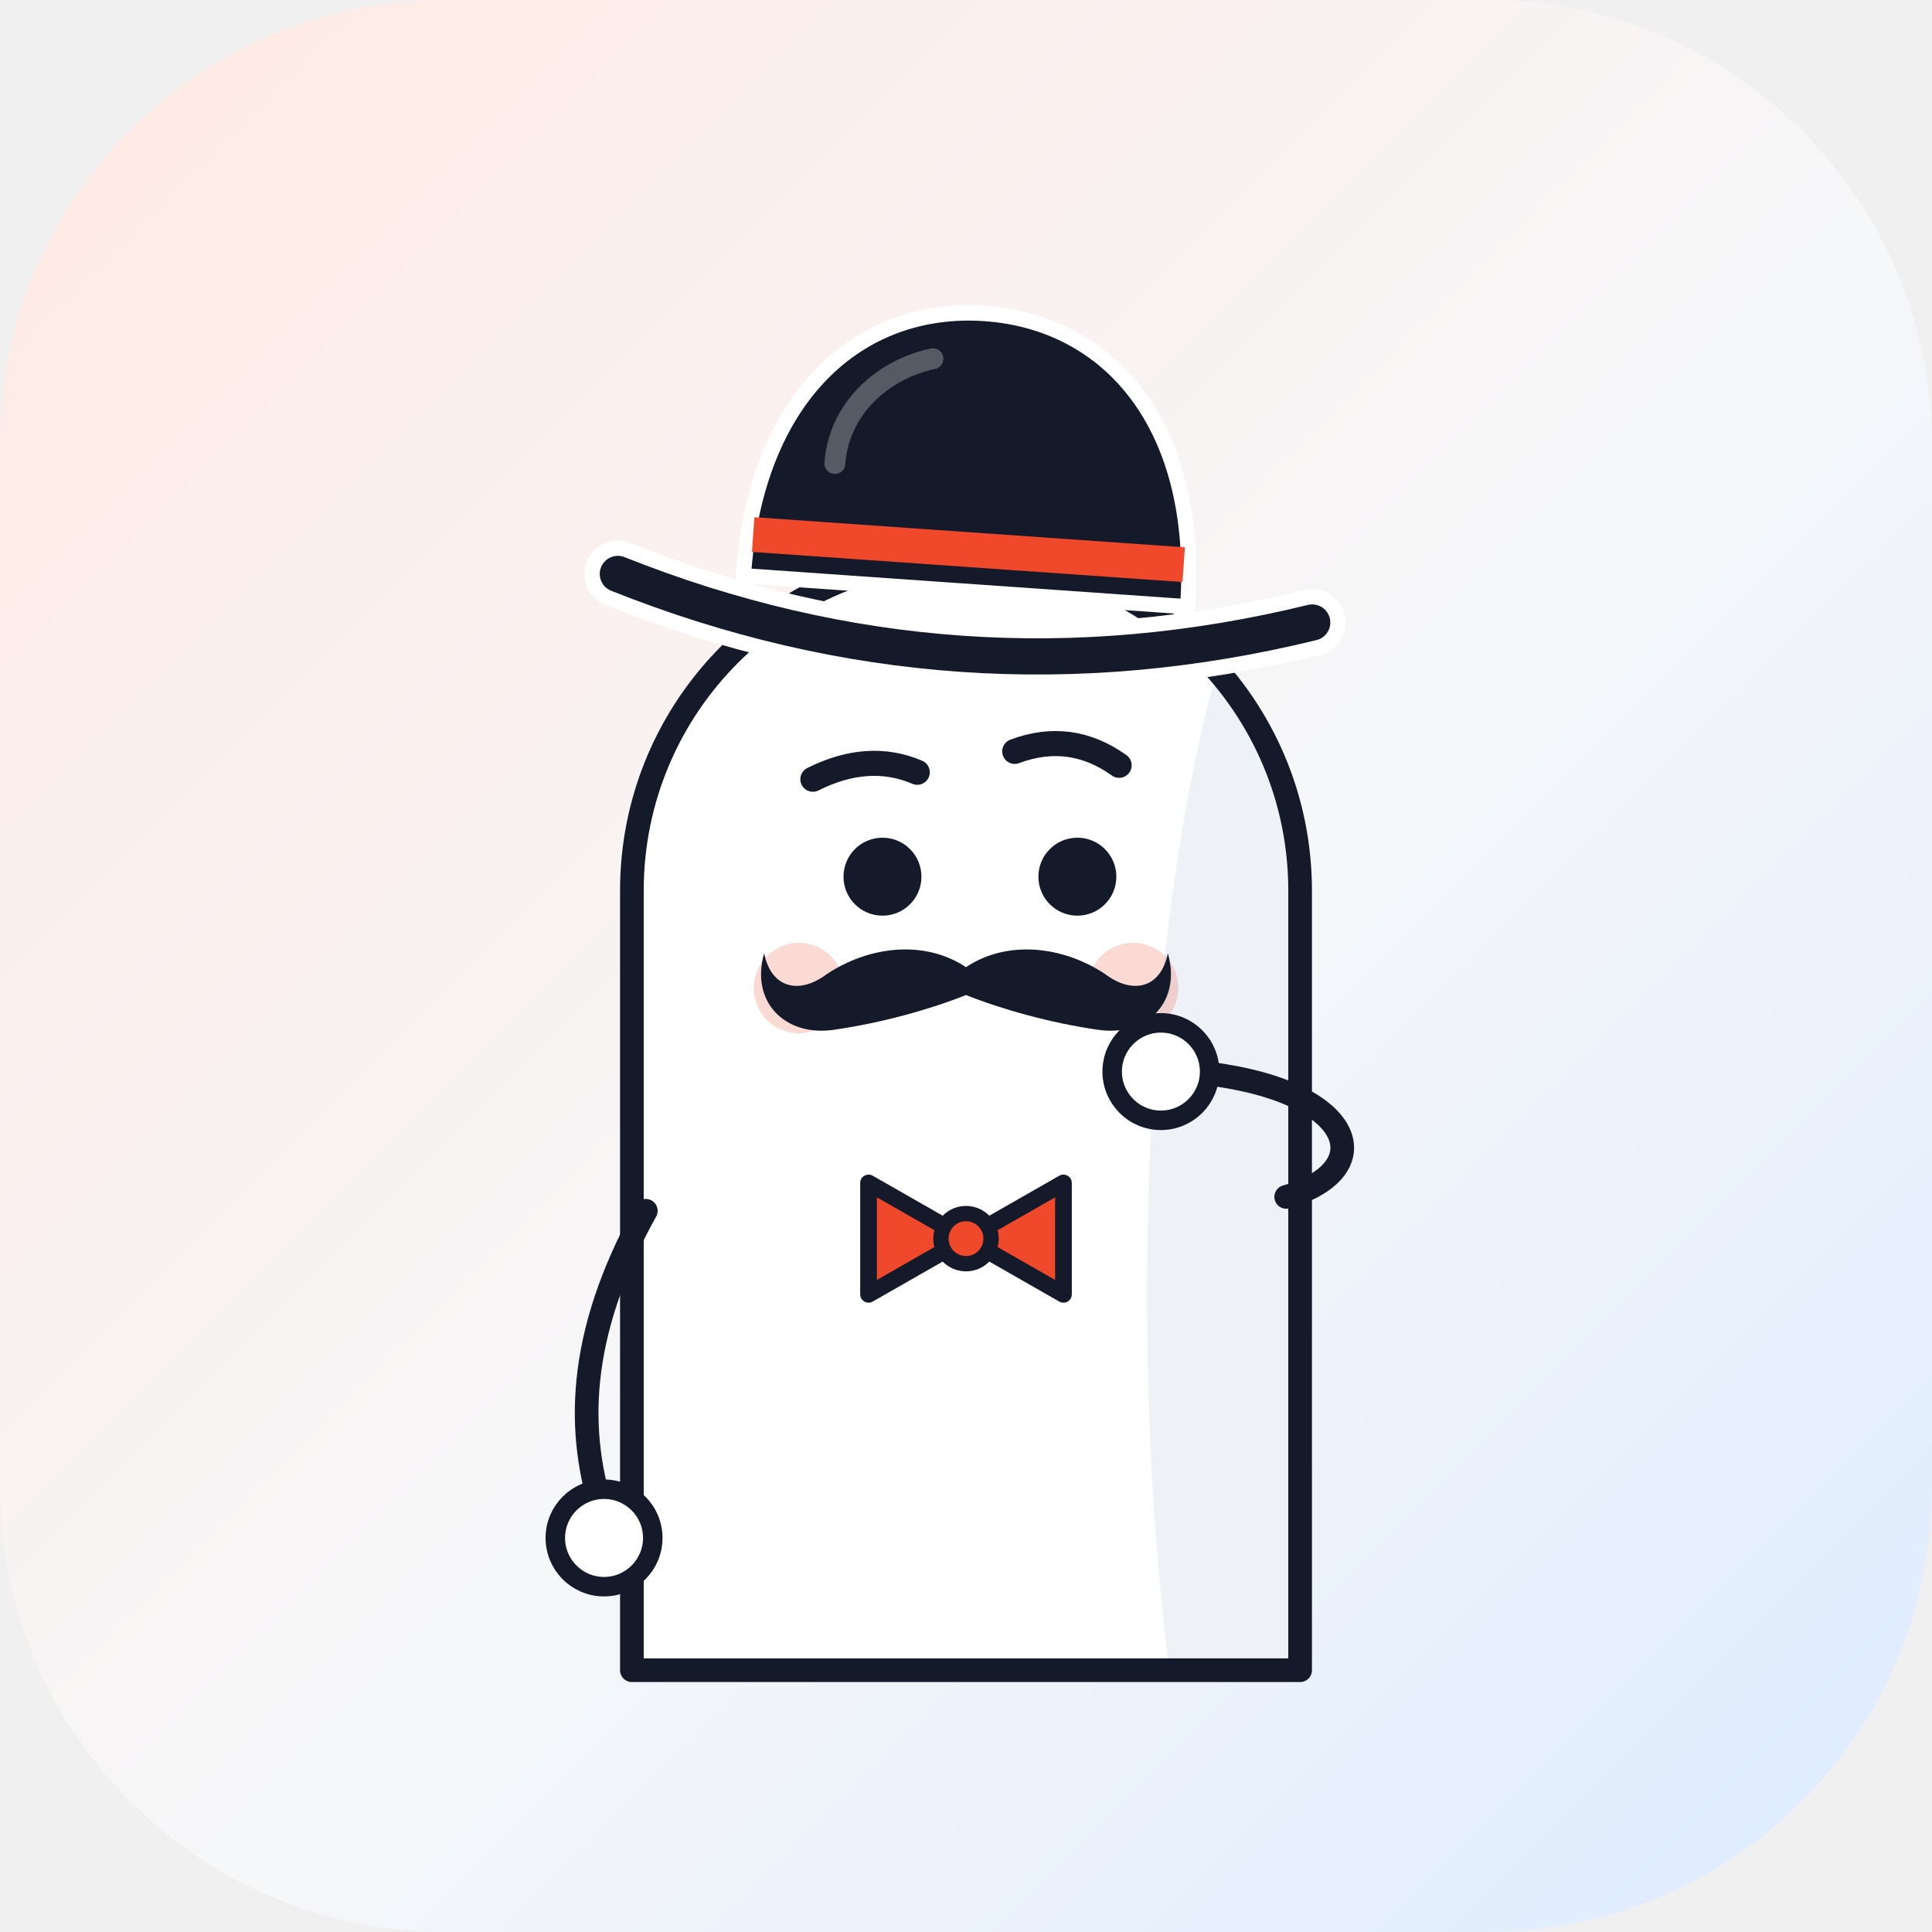
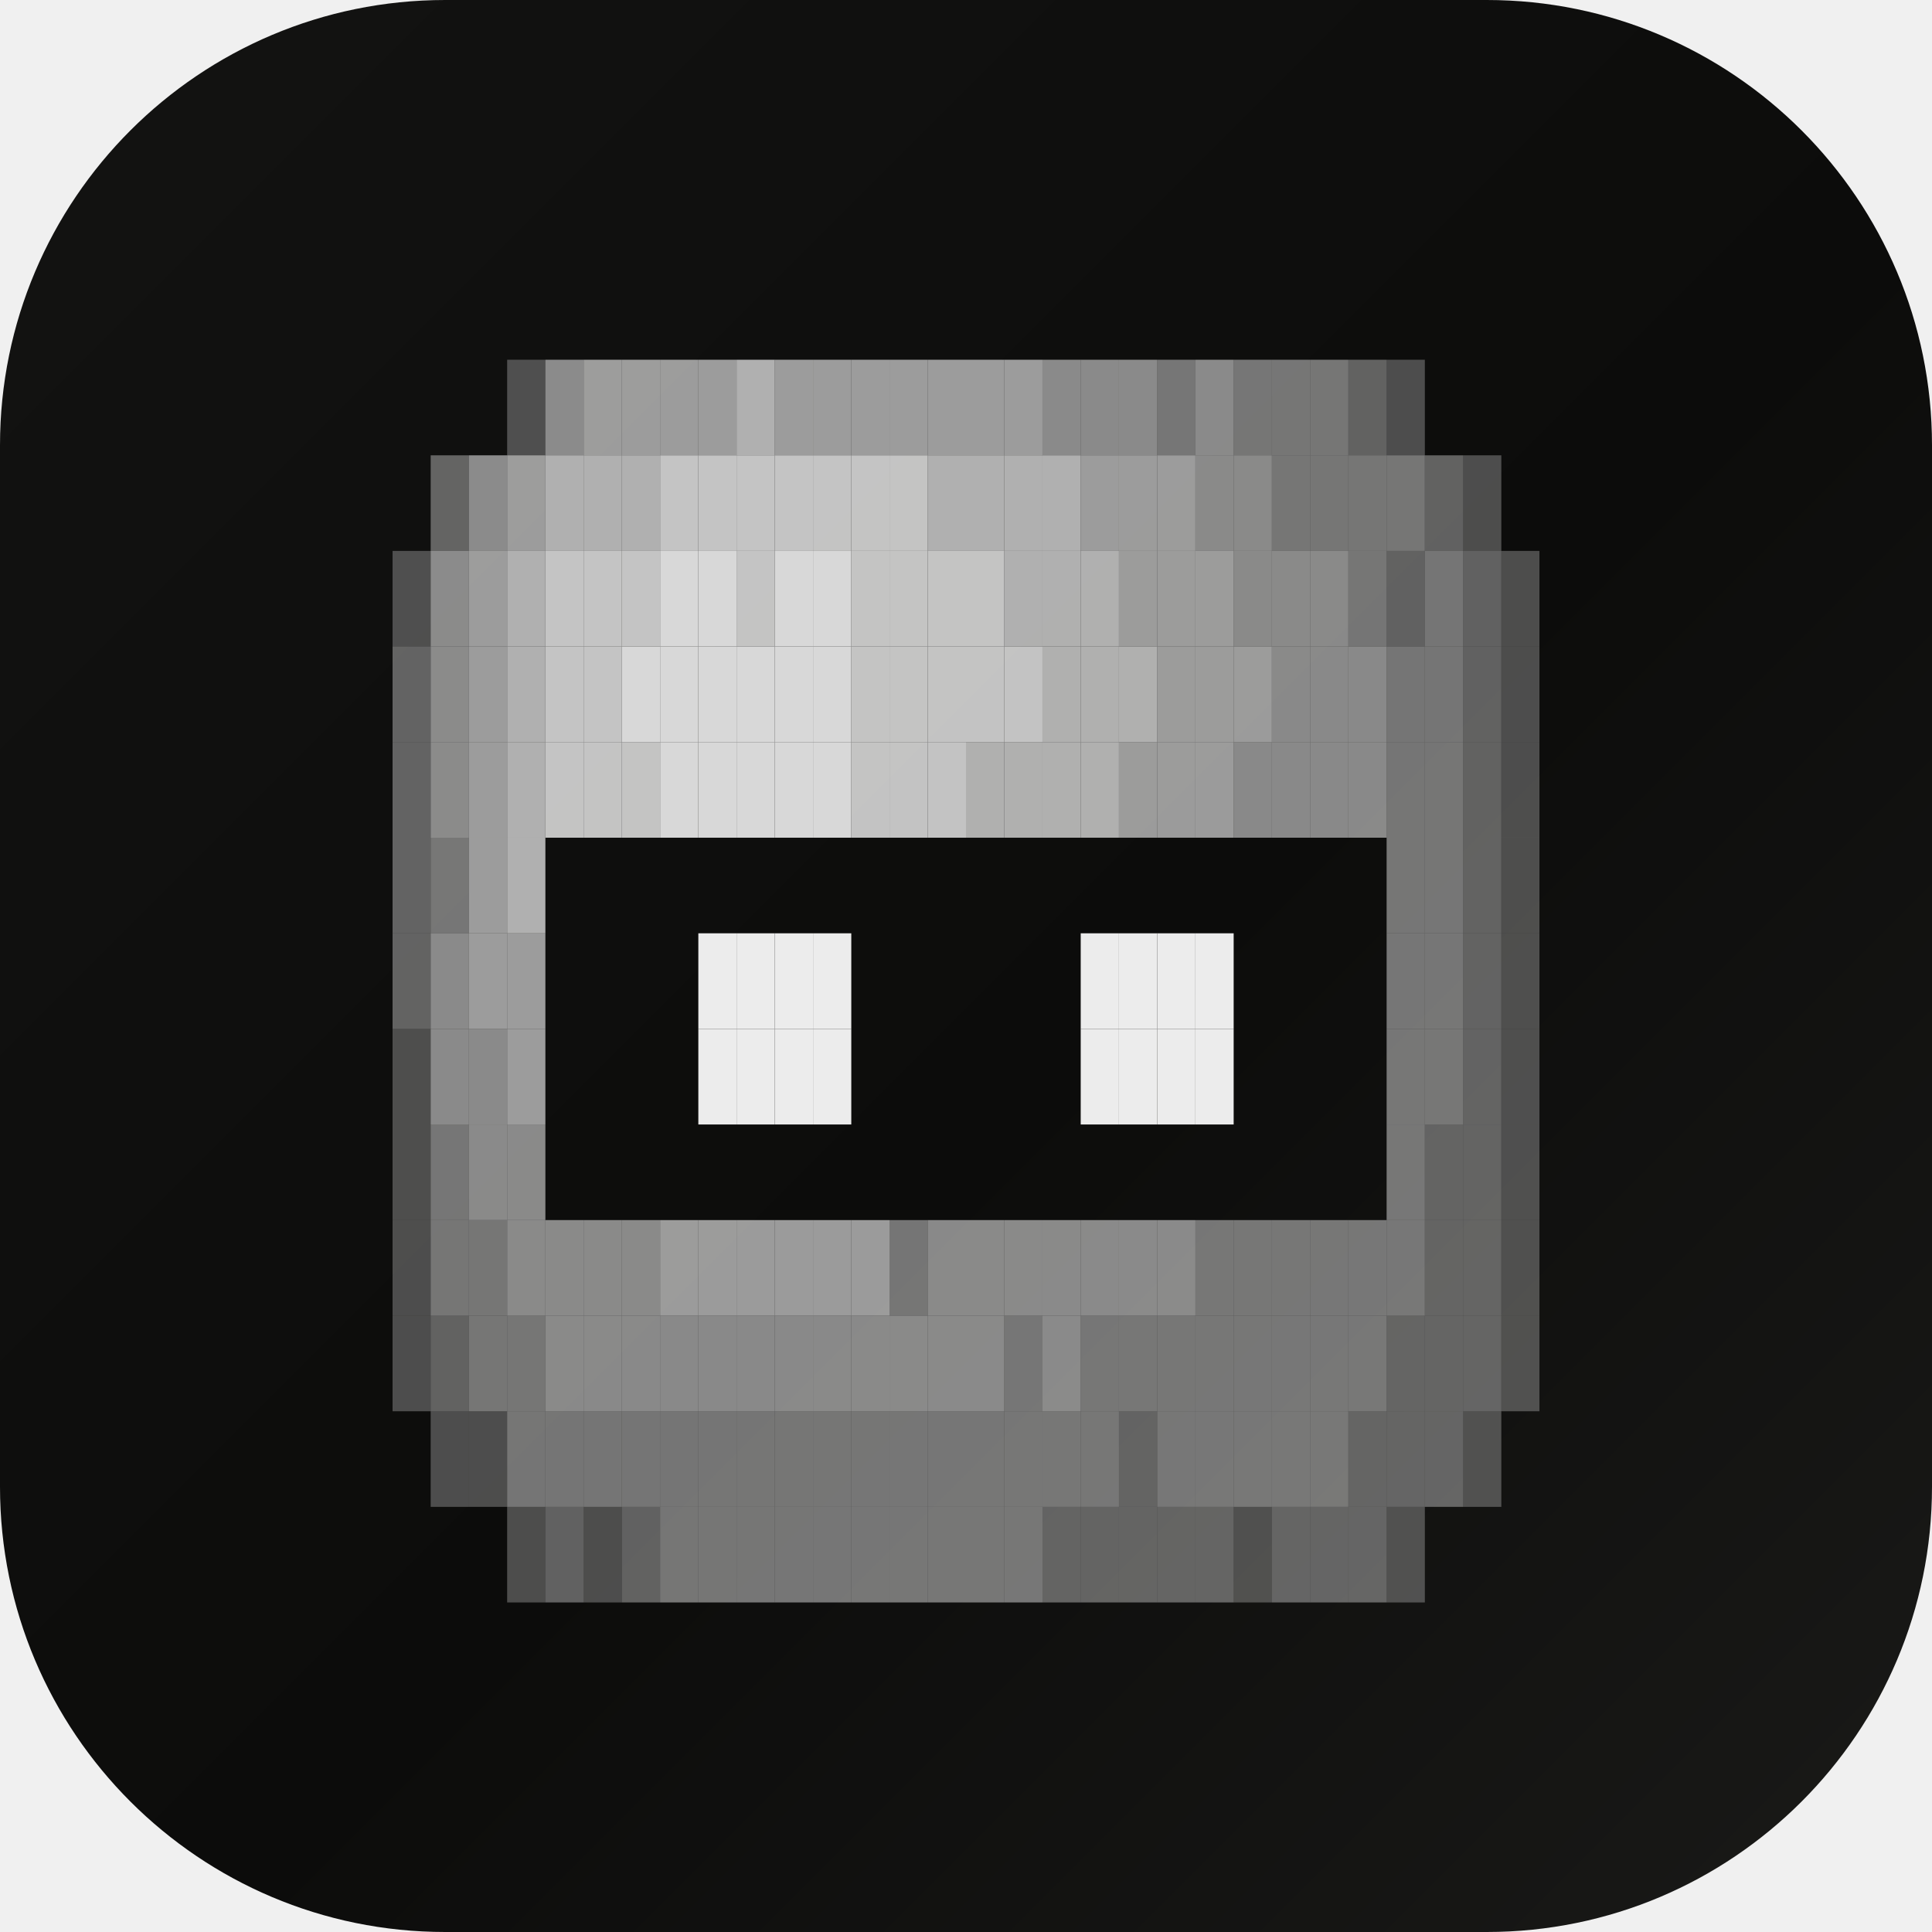
<svg xmlns="http://www.w3.org/2000/svg" viewBox="0 0 1024 1024">
  <defs>
    <linearGradient id="g" x1="0" y1="0" x2="1" y2="1">
-       <stop offset="0" stop-color="#FFE9E3" />
-       <stop offset=".55" stop-color="#F6F7F9" />
-       <stop offset="1" stop-color="#DCEBFF" />
+       <stop offset="0" stop-color="#131312" />
+       <stop offset=".55" stop-color="#0c0c0b" />
+       <stop offset="1" stop-color="#1a1a18" />
    </linearGradient>
  </defs>
  <rect width="1024" height="1024" rx="236" fill="url(#g)" />
-   <svg x="246" y="140" width="532" height="760" viewBox="28 30 144 206">
-     <defs>
-       <clipPath id="ch1c">
-         <path d="M52 232V120a48 48 0 0 1 96 0V232Z" />
-       </clipPath>
-     </defs>
-     <g class="body">
-       <path d="M52 232V120a48 48 0 0 1 96 0V232Z" fill="#fff" />
-       <g clip-path="url(#ch1c)">
-         <ellipse cx="156" cy="178" rx="30" ry="120" fill="#EEF1F6" />
-       </g>
-       <path d="M52 232V120a48 48 0 0 1 96 0V232Z" fill="none" stroke="#141A2A" stroke-width="3.4" stroke-linejoin="round" />
-       <circle cx="76" cy="134" r="6.5" fill="#F0482A" opacity=".2" />
-       <circle cx="124" cy="134" r="6.5" fill="#F0482A" opacity=".2" />
-       <g class="eyes">
-         <circle cx="88" cy="118" r="5.6" fill="#141A2A" />
-         <circle cx="116" cy="118" r="5.6" fill="#141A2A" />
-       </g>
-       <path d="M78 104q8 -4 15 -1M107 100q8 -3 15 2" stroke="#141A2A" stroke-width="3.6" fill="none" stroke-linecap="round" />
-       <path d="M100 131C94 127 86 128 80 132C76 135 72 134 71 129C69 136 74 141 81 140C88 139 95 137 100 135C105 137 112 139 119 140C126 141 131 136 129 129C128 134 124 135 120 132C114 128 106 127 100 131Z" fill="#141A2A" />
-       <path d="M100 170L86 162V178ZM100 170L114 162V178Z" fill="#F0482A" stroke="#141A2A" stroke-width="2.4" stroke-linejoin="round" />
-       <circle cx="100" cy="170" r="3.6" fill="#F0482A" stroke="#141A2A" stroke-width="2.2" />
-       <path d="M54 166C44 184 44 198 48 210" stroke="#141A2A" stroke-width="3.4" fill="none" stroke-linecap="round" />
-       <circle cx="48" cy="213" r="7" fill="#fff" stroke="#141A2A" stroke-width="2.8" />
-       <path d="M146 164C160 160 156 148 132 146" stroke="#141A2A" stroke-width="3.4" fill="none" stroke-linecap="round" />
-       <circle cx="128" cy="146" r="7" fill="#fff" stroke="#141A2A" stroke-width="2.8" />
-       <g class="hat">
-         <g transform="rotate(4 100 76)">
-           <path d="M50 78Q100 94 150 78" stroke="#fff" stroke-width="9.6" fill="none" stroke-linecap="round" />
-           <path d="M68 77C68 51 82 37 100 37C118 37 132 51 132 77Z" fill="#141A2A" stroke="#fff" stroke-width="2.2" stroke-linejoin="round" />
-           <path d="M69 71H131" stroke="#F0482A" stroke-width="5" />
-           <path d="M50 78Q100 94 150 78" stroke="#141A2A" stroke-width="5.2" fill="none" stroke-linecap="round" />
-           <path d="M80 60C80 52 86 46 93 44" stroke="rgba(255,255,255,.28)" stroke-width="3" fill="none" stroke-linecap="round" />
-         </g>
-       </g>
-     </g>
+   <svg x="208" y="140" width="608" height="760" viewBox="0 0 180 225">
+     <rect x="18" y="15" width="6" height="15" fill="#ececec" opacity="0.29" />
+     <rect x="24" y="15" width="6" height="15" fill="#ececec" opacity="0.56" />
+     <rect x="30" y="15" width="6" height="15" fill="#ececec" opacity="0.64" />
+     <rect x="36" y="15" width="6" height="15" fill="#ececec" opacity="0.64" />
+     <rect x="42" y="15" width="6" height="15" fill="#ececec" opacity="0.64" />
+     <rect x="48" y="15" width="6" height="15" fill="#ececec" opacity="0.64" />
+     <rect x="54" y="15" width="6" height="15" fill="#ececec" opacity="0.73" />
+     <rect x="60" y="15" width="6" height="15" fill="#ececec" opacity="0.64" />
+     <rect x="66" y="15" width="6" height="15" fill="#ececec" opacity="0.64" />
+     <rect x="72" y="15" width="6" height="15" fill="#ececec" opacity="0.64" />
+     <rect x="78" y="15" width="6" height="15" fill="#ececec" opacity="0.64" />
+     <rect x="84" y="15" width="6" height="15" fill="#ececec" opacity="0.64" />
+     <rect x="90" y="15" width="6" height="15" fill="#ececec" opacity="0.64" />
+     <rect x="96" y="15" width="6" height="15" fill="#ececec" opacity="0.64" />
+     <rect x="102" y="15" width="6" height="15" fill="#ececec" opacity="0.56" />
+     <rect x="108" y="15" width="6" height="15" fill="#ececec" opacity="0.56" />
+     <rect x="114" y="15" width="6" height="15" fill="#ececec" opacity="0.56" />
+     <rect x="120" y="15" width="6" height="15" fill="#ececec" opacity="0.47" />
+     <rect x="126" y="15" width="6" height="15" fill="#ececec" opacity="0.56" />
+     <rect x="132" y="15" width="6" height="15" fill="#ececec" opacity="0.47" />
+     <rect x="138" y="15" width="6" height="15" fill="#ececec" opacity="0.47" />
+     <rect x="144" y="15" width="6" height="15" fill="#ececec" opacity="0.47" />
+     <rect x="150" y="15" width="6" height="15" fill="#ececec" opacity="0.38" />
+     <rect x="156" y="15" width="6" height="15" fill="#ececec" opacity="0.29" />
+     <rect x="6" y="30" width="6" height="15" fill="#ececec" opacity="0.38" />
+     <rect x="12" y="30" width="6" height="15" fill="#ececec" opacity="0.56" />
+     <rect x="18" y="30" width="6" height="15" fill="#ececec" opacity="0.64" />
+     <rect x="24" y="30" width="6" height="15" fill="#ececec" opacity="0.73" />
+     <rect x="30" y="30" width="6" height="15" fill="#ececec" opacity="0.73" />
+     <rect x="36" y="30" width="6" height="15" fill="#ececec" opacity="0.73" />
+     <rect x="42" y="30" width="6" height="15" fill="#ececec" opacity="0.82" />
+     <rect x="48" y="30" width="6" height="15" fill="#ececec" opacity="0.82" />
+     <rect x="54" y="30" width="6" height="15" fill="#ececec" opacity="0.82" />
+     <rect x="60" y="30" width="6" height="15" fill="#ececec" opacity="0.82" />
+     <rect x="66" y="30" width="6" height="15" fill="#ececec" opacity="0.82" />
+     <rect x="72" y="30" width="6" height="15" fill="#ececec" opacity="0.82" />
+     <rect x="78" y="30" width="6" height="15" fill="#ececec" opacity="0.82" />
+     <rect x="84" y="30" width="6" height="15" fill="#ececec" opacity="0.73" />
+     <rect x="90" y="30" width="6" height="15" fill="#ececec" opacity="0.73" />
+     <rect x="96" y="30" width="6" height="15" fill="#ececec" opacity="0.73" />
+     <rect x="102" y="30" width="6" height="15" fill="#ececec" opacity="0.73" />
+     <rect x="108" y="30" width="6" height="15" fill="#ececec" opacity="0.64" />
+     <rect x="114" y="30" width="6" height="15" fill="#ececec" opacity="0.64" />
+     <rect x="120" y="30" width="6" height="15" fill="#ececec" opacity="0.64" />
+     <rect x="126" y="30" width="6" height="15" fill="#ececec" opacity="0.56" />
+     <rect x="132" y="30" width="6" height="15" fill="#ececec" opacity="0.56" />
+     <rect x="138" y="30" width="6" height="15" fill="#ececec" opacity="0.47" />
+     <rect x="144" y="30" width="6" height="15" fill="#ececec" opacity="0.47" />
+     <rect x="150" y="30" width="6" height="15" fill="#ececec" opacity="0.47" />
+     <rect x="156" y="30" width="6" height="15" fill="#ececec" opacity="0.47" />
+     <rect x="162" y="30" width="6" height="15" fill="#ececec" opacity="0.38" />
+     <rect x="168" y="30" width="6" height="15" fill="#ececec" opacity="0.29" />
+     <rect x="0" y="45" width="6" height="15" fill="#ececec" opacity="0.29" />
+     <rect x="6" y="45" width="6" height="15" fill="#ececec" opacity="0.56" />
+     <rect x="12" y="45" width="6" height="15" fill="#ececec" opacity="0.64" />
+     <rect x="18" y="45" width="6" height="15" fill="#ececec" opacity="0.73" />
+     <rect x="24" y="45" width="6" height="15" fill="#ececec" opacity="0.82" />
+     <rect x="30" y="45" width="6" height="15" fill="#ececec" opacity="0.82" />
+     <rect x="36" y="45" width="6" height="15" fill="#ececec" opacity="0.82" />
+     <rect x="42" y="45" width="6" height="15" fill="#ececec" opacity="0.91" />
+     <rect x="48" y="45" width="6" height="15" fill="#ececec" opacity="0.91" />
+     <rect x="54" y="45" width="6" height="15" fill="#ececec" opacity="0.82" />
+     <rect x="60" y="45" width="6" height="15" fill="#ececec" opacity="0.91" />
+     <rect x="66" y="45" width="6" height="15" fill="#ececec" opacity="0.91" />
+     <rect x="72" y="45" width="6" height="15" fill="#ececec" opacity="0.82" />
+     <rect x="78" y="45" width="6" height="15" fill="#ececec" opacity="0.82" />
+     <rect x="84" y="45" width="6" height="15" fill="#ececec" opacity="0.82" />
+     <rect x="90" y="45" width="6" height="15" fill="#ececec" opacity="0.82" />
+     <rect x="96" y="45" width="6" height="15" fill="#ececec" opacity="0.73" />
+     <rect x="102" y="45" width="6" height="15" fill="#ececec" opacity="0.73" />
+     <rect x="108" y="45" width="6" height="15" fill="#ececec" opacity="0.73" />
+     <rect x="114" y="45" width="6" height="15" fill="#ececec" opacity="0.64" />
+     <rect x="120" y="45" width="6" height="15" fill="#ececec" opacity="0.64" />
+     <rect x="126" y="45" width="6" height="15" fill="#ececec" opacity="0.64" />
+     <rect x="132" y="45" width="6" height="15" fill="#ececec" opacity="0.56" />
+     <rect x="138" y="45" width="6" height="15" fill="#ececec" opacity="0.56" />
+     <rect x="144" y="45" width="6" height="15" fill="#ececec" opacity="0.56" />
+     <rect x="150" y="45" width="6" height="15" fill="#ececec" opacity="0.47" />
+     <rect x="156" y="45" width="6" height="15" fill="#ececec" opacity="0.38" />
+     <rect x="162" y="45" width="6" height="15" fill="#ececec" opacity="0.47" />
+     <rect x="168" y="45" width="6" height="15" fill="#ececec" opacity="0.38" />
+     <rect x="174" y="45" width="6" height="15" fill="#ececec" opacity="0.29" />
+     <rect x="0" y="60" width="6" height="15" fill="#ececec" opacity="0.38" />
+     <rect x="6" y="60" width="6" height="15" fill="#ececec" opacity="0.56" />
+     <rect x="12" y="60" width="6" height="15" fill="#ececec" opacity="0.64" />
+     <rect x="18" y="60" width="6" height="15" fill="#ececec" opacity="0.73" />
+     <rect x="24" y="60" width="6" height="15" fill="#ececec" opacity="0.82" />
+     <rect x="30" y="60" width="6" height="15" fill="#ececec" opacity="0.82" />
+     <rect x="36" y="60" width="6" height="15" fill="#ececec" opacity="0.91" />
+     <rect x="42" y="60" width="6" height="15" fill="#ececec" opacity="0.91" />
+     <rect x="48" y="60" width="6" height="15" fill="#ececec" opacity="0.91" />
+     <rect x="54" y="60" width="6" height="15" fill="#ececec" opacity="0.91" />
+     <rect x="60" y="60" width="6" height="15" fill="#ececec" opacity="0.91" />
+     <rect x="66" y="60" width="6" height="15" fill="#ececec" opacity="0.91" />
+     <rect x="72" y="60" width="6" height="15" fill="#ececec" opacity="0.82" />
+     <rect x="78" y="60" width="6" height="15" fill="#ececec" opacity="0.82" />
+     <rect x="84" y="60" width="6" height="15" fill="#ececec" opacity="0.82" />
+     <rect x="90" y="60" width="6" height="15" fill="#ececec" opacity="0.82" />
+     <rect x="96" y="60" width="6" height="15" fill="#ececec" opacity="0.82" />
+     <rect x="102" y="60" width="6" height="15" fill="#ececec" opacity="0.73" />
+     <rect x="108" y="60" width="6" height="15" fill="#ececec" opacity="0.73" />
+     <rect x="114" y="60" width="6" height="15" fill="#ececec" opacity="0.73" />
+     <rect x="120" y="60" width="6" height="15" fill="#ececec" opacity="0.64" />
+     <rect x="126" y="60" width="6" height="15" fill="#ececec" opacity="0.64" />
+     <rect x="132" y="60" width="6" height="15" fill="#ececec" opacity="0.64" />
+     <rect x="138" y="60" width="6" height="15" fill="#ececec" opacity="0.56" />
+     <rect x="144" y="60" width="6" height="15" fill="#ececec" opacity="0.56" />
+     <rect x="150" y="60" width="6" height="15" fill="#ececec" opacity="0.56" />
+     <rect x="156" y="60" width="6" height="15" fill="#ececec" opacity="0.47" />
+     <rect x="162" y="60" width="6" height="15" fill="#ececec" opacity="0.47" />
+     <rect x="168" y="60" width="6" height="15" fill="#ececec" opacity="0.38" />
+     <rect x="174" y="60" width="6" height="15" fill="#ececec" opacity="0.29" />
+     <rect x="0" y="75" width="6" height="15" fill="#ececec" opacity="0.38" />
+     <rect x="6" y="75" width="6" height="15" fill="#ececec" opacity="0.56" />
+     <rect x="12" y="75" width="6" height="15" fill="#ececec" opacity="0.64" />
+     <rect x="18" y="75" width="6" height="15" fill="#ececec" opacity="0.73" />
+     <rect x="24" y="75" width="6" height="15" fill="#ececec" opacity="0.82" />
+     <rect x="30" y="75" width="6" height="15" fill="#ececec" opacity="0.82" />
+     <rect x="36" y="75" width="6" height="15" fill="#ececec" opacity="0.82" />
+     <rect x="42" y="75" width="6" height="15" fill="#ececec" opacity="0.91" />
+     <rect x="48" y="75" width="6" height="15" fill="#ececec" opacity="0.91" />
+     <rect x="54" y="75" width="6" height="15" fill="#ececec" opacity="0.91" />
+     <rect x="60" y="75" width="6" height="15" fill="#ececec" opacity="0.91" />
+     <rect x="66" y="75" width="6" height="15" fill="#ececec" opacity="0.91" />
+     <rect x="72" y="75" width="6" height="15" fill="#ececec" opacity="0.82" />
+     <rect x="78" y="75" width="6" height="15" fill="#ececec" opacity="0.82" />
+     <rect x="84" y="75" width="6" height="15" fill="#ececec" opacity="0.82" />
+     <rect x="90" y="75" width="6" height="15" fill="#ececec" opacity="0.73" />
+     <rect x="96" y="75" width="6" height="15" fill="#ececec" opacity="0.73" />
+     <rect x="102" y="75" width="6" height="15" fill="#ececec" opacity="0.73" />
+     <rect x="108" y="75" width="6" height="15" fill="#ececec" opacity="0.73" />
+     <rect x="114" y="75" width="6" height="15" fill="#ececec" opacity="0.64" />
+     <rect x="120" y="75" width="6" height="15" fill="#ececec" opacity="0.64" />
+     <rect x="126" y="75" width="6" height="15" fill="#ececec" opacity="0.64" />
+     <rect x="132" y="75" width="6" height="15" fill="#ececec" opacity="0.56" />
+     <rect x="138" y="75" width="6" height="15" fill="#ececec" opacity="0.56" />
+     <rect x="144" y="75" width="6" height="15" fill="#ececec" opacity="0.56" />
+     <rect x="150" y="75" width="6" height="15" fill="#ececec" opacity="0.56" />
+     <rect x="156" y="75" width="6" height="15" fill="#ececec" opacity="0.47" />
+     <rect x="162" y="75" width="6" height="15" fill="#ececec" opacity="0.47" />
+     <rect x="168" y="75" width="6" height="15" fill="#ececec" opacity="0.38" />
+     <rect x="174" y="75" width="6" height="15" fill="#ececec" opacity="0.29" />
+     <rect x="0" y="90" width="6" height="15" fill="#ececec" opacity="0.38" />
+     <rect x="6" y="90" width="6" height="15" fill="#ececec" opacity="0.47" />
+     <rect x="12" y="90" width="6" height="15" fill="#ececec" opacity="0.64" />
+     <rect x="18" y="90" width="6" height="15" fill="#ececec" opacity="0.73" />
+     <rect x="156" y="90" width="6" height="15" fill="#ececec" opacity="0.47" />
+     <rect x="162" y="90" width="6" height="15" fill="#ececec" opacity="0.47" />
+     <rect x="168" y="90" width="6" height="15" fill="#ececec" opacity="0.38" />
+     <rect x="174" y="90" width="6" height="15" fill="#ececec" opacity="0.29" />
+     <rect x="0" y="105" width="6" height="15" fill="#ececec" opacity="0.38" />
+     <rect x="6" y="105" width="6" height="15" fill="#ececec" opacity="0.56" />
+     <rect x="12" y="105" width="6" height="15" fill="#ececec" opacity="0.64" />
+     <rect x="18" y="105" width="6" height="15" fill="#ececec" opacity="0.64" />
+     <rect x="48" y="105" width="6" height="15" fill="#ececec" opacity="1.00" />
+     <rect x="54" y="105" width="6" height="15" fill="#ececec" opacity="1.00" />
+     <rect x="60" y="105" width="6" height="15" fill="#ececec" opacity="1.00" />
+     <rect x="66" y="105" width="6" height="15" fill="#ececec" opacity="1.00" />
+     <rect x="108" y="105" width="6" height="15" fill="#ececec" opacity="1.00" />
+     <rect x="114" y="105" width="6" height="15" fill="#ececec" opacity="1.00" />
+     <rect x="120" y="105" width="6" height="15" fill="#ececec" opacity="1.00" />
+     <rect x="126" y="105" width="6" height="15" fill="#ececec" opacity="1.00" />
+     <rect x="156" y="105" width="6" height="15" fill="#ececec" opacity="0.47" />
+     <rect x="162" y="105" width="6" height="15" fill="#ececec" opacity="0.47" />
+     <rect x="168" y="105" width="6" height="15" fill="#ececec" opacity="0.38" />
+     <rect x="174" y="105" width="6" height="15" fill="#ececec" opacity="0.29" />
+     <rect x="0" y="120" width="6" height="15" fill="#ececec" opacity="0.29" />
+     <rect x="6" y="120" width="6" height="15" fill="#ececec" opacity="0.56" />
+     <rect x="12" y="120" width="6" height="15" fill="#ececec" opacity="0.56" />
+     <rect x="18" y="120" width="6" height="15" fill="#ececec" opacity="0.64" />
+     <rect x="48" y="120" width="6" height="15" fill="#ececec" opacity="1.00" />
+     <rect x="54" y="120" width="6" height="15" fill="#ececec" opacity="1.00" />
+     <rect x="60" y="120" width="6" height="15" fill="#ececec" opacity="1.00" />
+     <rect x="66" y="120" width="6" height="15" fill="#ececec" opacity="1.00" />
+     <rect x="108" y="120" width="6" height="15" fill="#ececec" opacity="1.00" />
+     <rect x="114" y="120" width="6" height="15" fill="#ececec" opacity="1.00" />
+     <rect x="120" y="120" width="6" height="15" fill="#ececec" opacity="1.00" />
+     <rect x="126" y="120" width="6" height="15" fill="#ececec" opacity="1.00" />
+     <rect x="156" y="120" width="6" height="15" fill="#ececec" opacity="0.47" />
+     <rect x="162" y="120" width="6" height="15" fill="#ececec" opacity="0.47" />
+     <rect x="168" y="120" width="6" height="15" fill="#ececec" opacity="0.38" />
+     <rect x="174" y="120" width="6" height="15" fill="#ececec" opacity="0.29" />
+     <rect x="0" y="135" width="6" height="15" fill="#ececec" opacity="0.29" />
+     <rect x="6" y="135" width="6" height="15" fill="#ececec" opacity="0.47" />
+     <rect x="12" y="135" width="6" height="15" fill="#ececec" opacity="0.56" />
+     <rect x="18" y="135" width="6" height="15" fill="#ececec" opacity="0.56" />
+     <rect x="156" y="135" width="6" height="15" fill="#ececec" opacity="0.47" />
+     <rect x="162" y="135" width="6" height="15" fill="#ececec" opacity="0.38" />
+     <rect x="168" y="135" width="6" height="15" fill="#ececec" opacity="0.38" />
+     <rect x="174" y="135" width="6" height="15" fill="#ececec" opacity="0.29" />
+     <rect x="0" y="150" width="6" height="15" fill="#ececec" opacity="0.29" />
+     <rect x="6" y="150" width="6" height="15" fill="#ececec" opacity="0.47" />
+     <rect x="12" y="150" width="6" height="15" fill="#ececec" opacity="0.47" />
+     <rect x="18" y="150" width="6" height="15" fill="#ececec" opacity="0.56" />
+     <rect x="24" y="150" width="6" height="15" fill="#ececec" opacity="0.56" />
+     <rect x="30" y="150" width="6" height="15" fill="#ececec" opacity="0.56" />
+     <rect x="36" y="150" width="6" height="15" fill="#ececec" opacity="0.56" />
+     <rect x="42" y="150" width="6" height="15" fill="#ececec" opacity="0.64" />
+     <rect x="48" y="150" width="6" height="15" fill="#ececec" opacity="0.64" />
+     <rect x="54" y="150" width="6" height="15" fill="#ececec" opacity="0.64" />
+     <rect x="60" y="150" width="6" height="15" fill="#ececec" opacity="0.64" />
+     <rect x="66" y="150" width="6" height="15" fill="#ececec" opacity="0.64" />
+     <rect x="72" y="150" width="6" height="15" fill="#ececec" opacity="0.64" />
+     <rect x="78" y="150" width="6" height="15" fill="#ececec" opacity="0.47" />
+     <rect x="84" y="150" width="6" height="15" fill="#ececec" opacity="0.56" />
+     <rect x="90" y="150" width="6" height="15" fill="#ececec" opacity="0.56" />
+     <rect x="96" y="150" width="6" height="15" fill="#ececec" opacity="0.56" />
+     <rect x="102" y="150" width="6" height="15" fill="#ececec" opacity="0.56" />
+     <rect x="108" y="150" width="6" height="15" fill="#ececec" opacity="0.56" />
+     <rect x="114" y="150" width="6" height="15" fill="#ececec" opacity="0.56" />
+     <rect x="120" y="150" width="6" height="15" fill="#ececec" opacity="0.56" />
+     <rect x="126" y="150" width="6" height="15" fill="#ececec" opacity="0.47" />
+     <rect x="132" y="150" width="6" height="15" fill="#ececec" opacity="0.47" />
+     <rect x="138" y="150" width="6" height="15" fill="#ececec" opacity="0.47" />
+     <rect x="144" y="150" width="6" height="15" fill="#ececec" opacity="0.47" />
+     <rect x="150" y="150" width="6" height="15" fill="#ececec" opacity="0.47" />
+     <rect x="156" y="150" width="6" height="15" fill="#ececec" opacity="0.47" />
+     <rect x="162" y="150" width="6" height="15" fill="#ececec" opacity="0.38" />
+     <rect x="168" y="150" width="6" height="15" fill="#ececec" opacity="0.38" />
+     <rect x="174" y="150" width="6" height="15" fill="#ececec" opacity="0.29" />
+     <rect x="0" y="165" width="6" height="15" fill="#ececec" opacity="0.29" />
+     <rect x="6" y="165" width="6" height="15" fill="#ececec" opacity="0.38" />
+     <rect x="12" y="165" width="6" height="15" fill="#ececec" opacity="0.47" />
+     <rect x="18" y="165" width="6" height="15" fill="#ececec" opacity="0.47" />
+     <rect x="24" y="165" width="6" height="15" fill="#ececec" opacity="0.56" />
+     <rect x="30" y="165" width="6" height="15" fill="#ececec" opacity="0.56" />
+     <rect x="36" y="165" width="6" height="15" fill="#ececec" opacity="0.56" />
+     <rect x="42" y="165" width="6" height="15" fill="#ececec" opacity="0.56" />
+     <rect x="48" y="165" width="6" height="15" fill="#ececec" opacity="0.56" />
+     <rect x="54" y="165" width="6" height="15" fill="#ececec" opacity="0.56" />
+     <rect x="60" y="165" width="6" height="15" fill="#ececec" opacity="0.56" />
+     <rect x="66" y="165" width="6" height="15" fill="#ececec" opacity="0.56" />
+     <rect x="72" y="165" width="6" height="15" fill="#ececec" opacity="0.56" />
+     <rect x="78" y="165" width="6" height="15" fill="#ececec" opacity="0.56" />
+     <rect x="84" y="165" width="6" height="15" fill="#ececec" opacity="0.56" />
+     <rect x="90" y="165" width="6" height="15" fill="#ececec" opacity="0.56" />
+     <rect x="96" y="165" width="6" height="15" fill="#ececec" opacity="0.47" />
+     <rect x="102" y="165" width="6" height="15" fill="#ececec" opacity="0.56" />
+     <rect x="108" y="165" width="6" height="15" fill="#ececec" opacity="0.47" />
+     <rect x="114" y="165" width="6" height="15" fill="#ececec" opacity="0.47" />
+     <rect x="120" y="165" width="6" height="15" fill="#ececec" opacity="0.47" />
+     <rect x="126" y="165" width="6" height="15" fill="#ececec" opacity="0.47" />
+     <rect x="132" y="165" width="6" height="15" fill="#ececec" opacity="0.47" />
+     <rect x="138" y="165" width="6" height="15" fill="#ececec" opacity="0.47" />
+     <rect x="144" y="165" width="6" height="15" fill="#ececec" opacity="0.47" />
+     <rect x="150" y="165" width="6" height="15" fill="#ececec" opacity="0.47" />
+     <rect x="156" y="165" width="6" height="15" fill="#ececec" opacity="0.38" />
+     <rect x="162" y="165" width="6" height="15" fill="#ececec" opacity="0.38" />
+     <rect x="168" y="165" width="6" height="15" fill="#ececec" opacity="0.38" />
+     <rect x="174" y="165" width="6" height="15" fill="#ececec" opacity="0.29" />
+     <rect x="6" y="180" width="6" height="15" fill="#ececec" opacity="0.29" />
+     <rect x="12" y="180" width="6" height="15" fill="#ececec" opacity="0.29" />
+     <rect x="18" y="180" width="6" height="15" fill="#ececec" opacity="0.47" />
+     <rect x="24" y="180" width="6" height="15" fill="#ececec" opacity="0.47" />
+     <rect x="30" y="180" width="6" height="15" fill="#ececec" opacity="0.47" />
+     <rect x="36" y="180" width="6" height="15" fill="#ececec" opacity="0.47" />
+     <rect x="42" y="180" width="6" height="15" fill="#ececec" opacity="0.47" />
+     <rect x="48" y="180" width="6" height="15" fill="#ececec" opacity="0.47" />
+     <rect x="54" y="180" width="6" height="15" fill="#ececec" opacity="0.47" />
+     <rect x="60" y="180" width="6" height="15" fill="#ececec" opacity="0.47" />
+     <rect x="66" y="180" width="6" height="15" fill="#ececec" opacity="0.47" />
+     <rect x="72" y="180" width="6" height="15" fill="#ececec" opacity="0.47" />
+     <rect x="78" y="180" width="6" height="15" fill="#ececec" opacity="0.47" />
+     <rect x="84" y="180" width="6" height="15" fill="#ececec" opacity="0.47" />
+     <rect x="90" y="180" width="6" height="15" fill="#ececec" opacity="0.47" />
+     <rect x="96" y="180" width="6" height="15" fill="#ececec" opacity="0.47" />
+     <rect x="102" y="180" width="6" height="15" fill="#ececec" opacity="0.47" />
+     <rect x="108" y="180" width="6" height="15" fill="#ececec" opacity="0.47" />
+     <rect x="114" y="180" width="6" height="15" fill="#ececec" opacity="0.38" />
+     <rect x="120" y="180" width="6" height="15" fill="#ececec" opacity="0.47" />
+     <rect x="126" y="180" width="6" height="15" fill="#ececec" opacity="0.47" />
+     <rect x="132" y="180" width="6" height="15" fill="#ececec" opacity="0.47" />
+     <rect x="138" y="180" width="6" height="15" fill="#ececec" opacity="0.47" />
+     <rect x="144" y="180" width="6" height="15" fill="#ececec" opacity="0.47" />
+     <rect x="150" y="180" width="6" height="15" fill="#ececec" opacity="0.38" />
+     <rect x="156" y="180" width="6" height="15" fill="#ececec" opacity="0.38" />
+     <rect x="162" y="180" width="6" height="15" fill="#ececec" opacity="0.38" />
+     <rect x="168" y="180" width="6" height="15" fill="#ececec" opacity="0.29" />
+     <rect x="18" y="195" width="6" height="15" fill="#ececec" opacity="0.29" />
+     <rect x="24" y="195" width="6" height="15" fill="#ececec" opacity="0.38" />
+     <rect x="30" y="195" width="6" height="15" fill="#ececec" opacity="0.29" />
+     <rect x="36" y="195" width="6" height="15" fill="#ececec" opacity="0.38" />
+     <rect x="42" y="195" width="6" height="15" fill="#ececec" opacity="0.47" />
+     <rect x="48" y="195" width="6" height="15" fill="#ececec" opacity="0.47" />
+     <rect x="54" y="195" width="6" height="15" fill="#ececec" opacity="0.47" />
+     <rect x="60" y="195" width="6" height="15" fill="#ececec" opacity="0.47" />
+     <rect x="66" y="195" width="6" height="15" fill="#ececec" opacity="0.47" />
+     <rect x="72" y="195" width="6" height="15" fill="#ececec" opacity="0.47" />
+     <rect x="78" y="195" width="6" height="15" fill="#ececec" opacity="0.47" />
+     <rect x="84" y="195" width="6" height="15" fill="#ececec" opacity="0.47" />
+     <rect x="90" y="195" width="6" height="15" fill="#ececec" opacity="0.47" />
+     <rect x="96" y="195" width="6" height="15" fill="#ececec" opacity="0.47" />
+     <rect x="102" y="195" width="6" height="15" fill="#ececec" opacity="0.38" />
+     <rect x="108" y="195" width="6" height="15" fill="#ececec" opacity="0.38" />
+     <rect x="114" y="195" width="6" height="15" fill="#ececec" opacity="0.38" />
+     <rect x="120" y="195" width="6" height="15" fill="#ececec" opacity="0.38" />
+     <rect x="126" y="195" width="6" height="15" fill="#ececec" opacity="0.38" />
+     <rect x="132" y="195" width="6" height="15" fill="#ececec" opacity="0.29" />
+     <rect x="138" y="195" width="6" height="15" fill="#ececec" opacity="0.38" />
+     <rect x="144" y="195" width="6" height="15" fill="#ececec" opacity="0.38" />
+     <rect x="150" y="195" width="6" height="15" fill="#ececec" opacity="0.38" />
+     <rect x="156" y="195" width="6" height="15" fill="#ececec" opacity="0.29" />
  </svg>
</svg>
